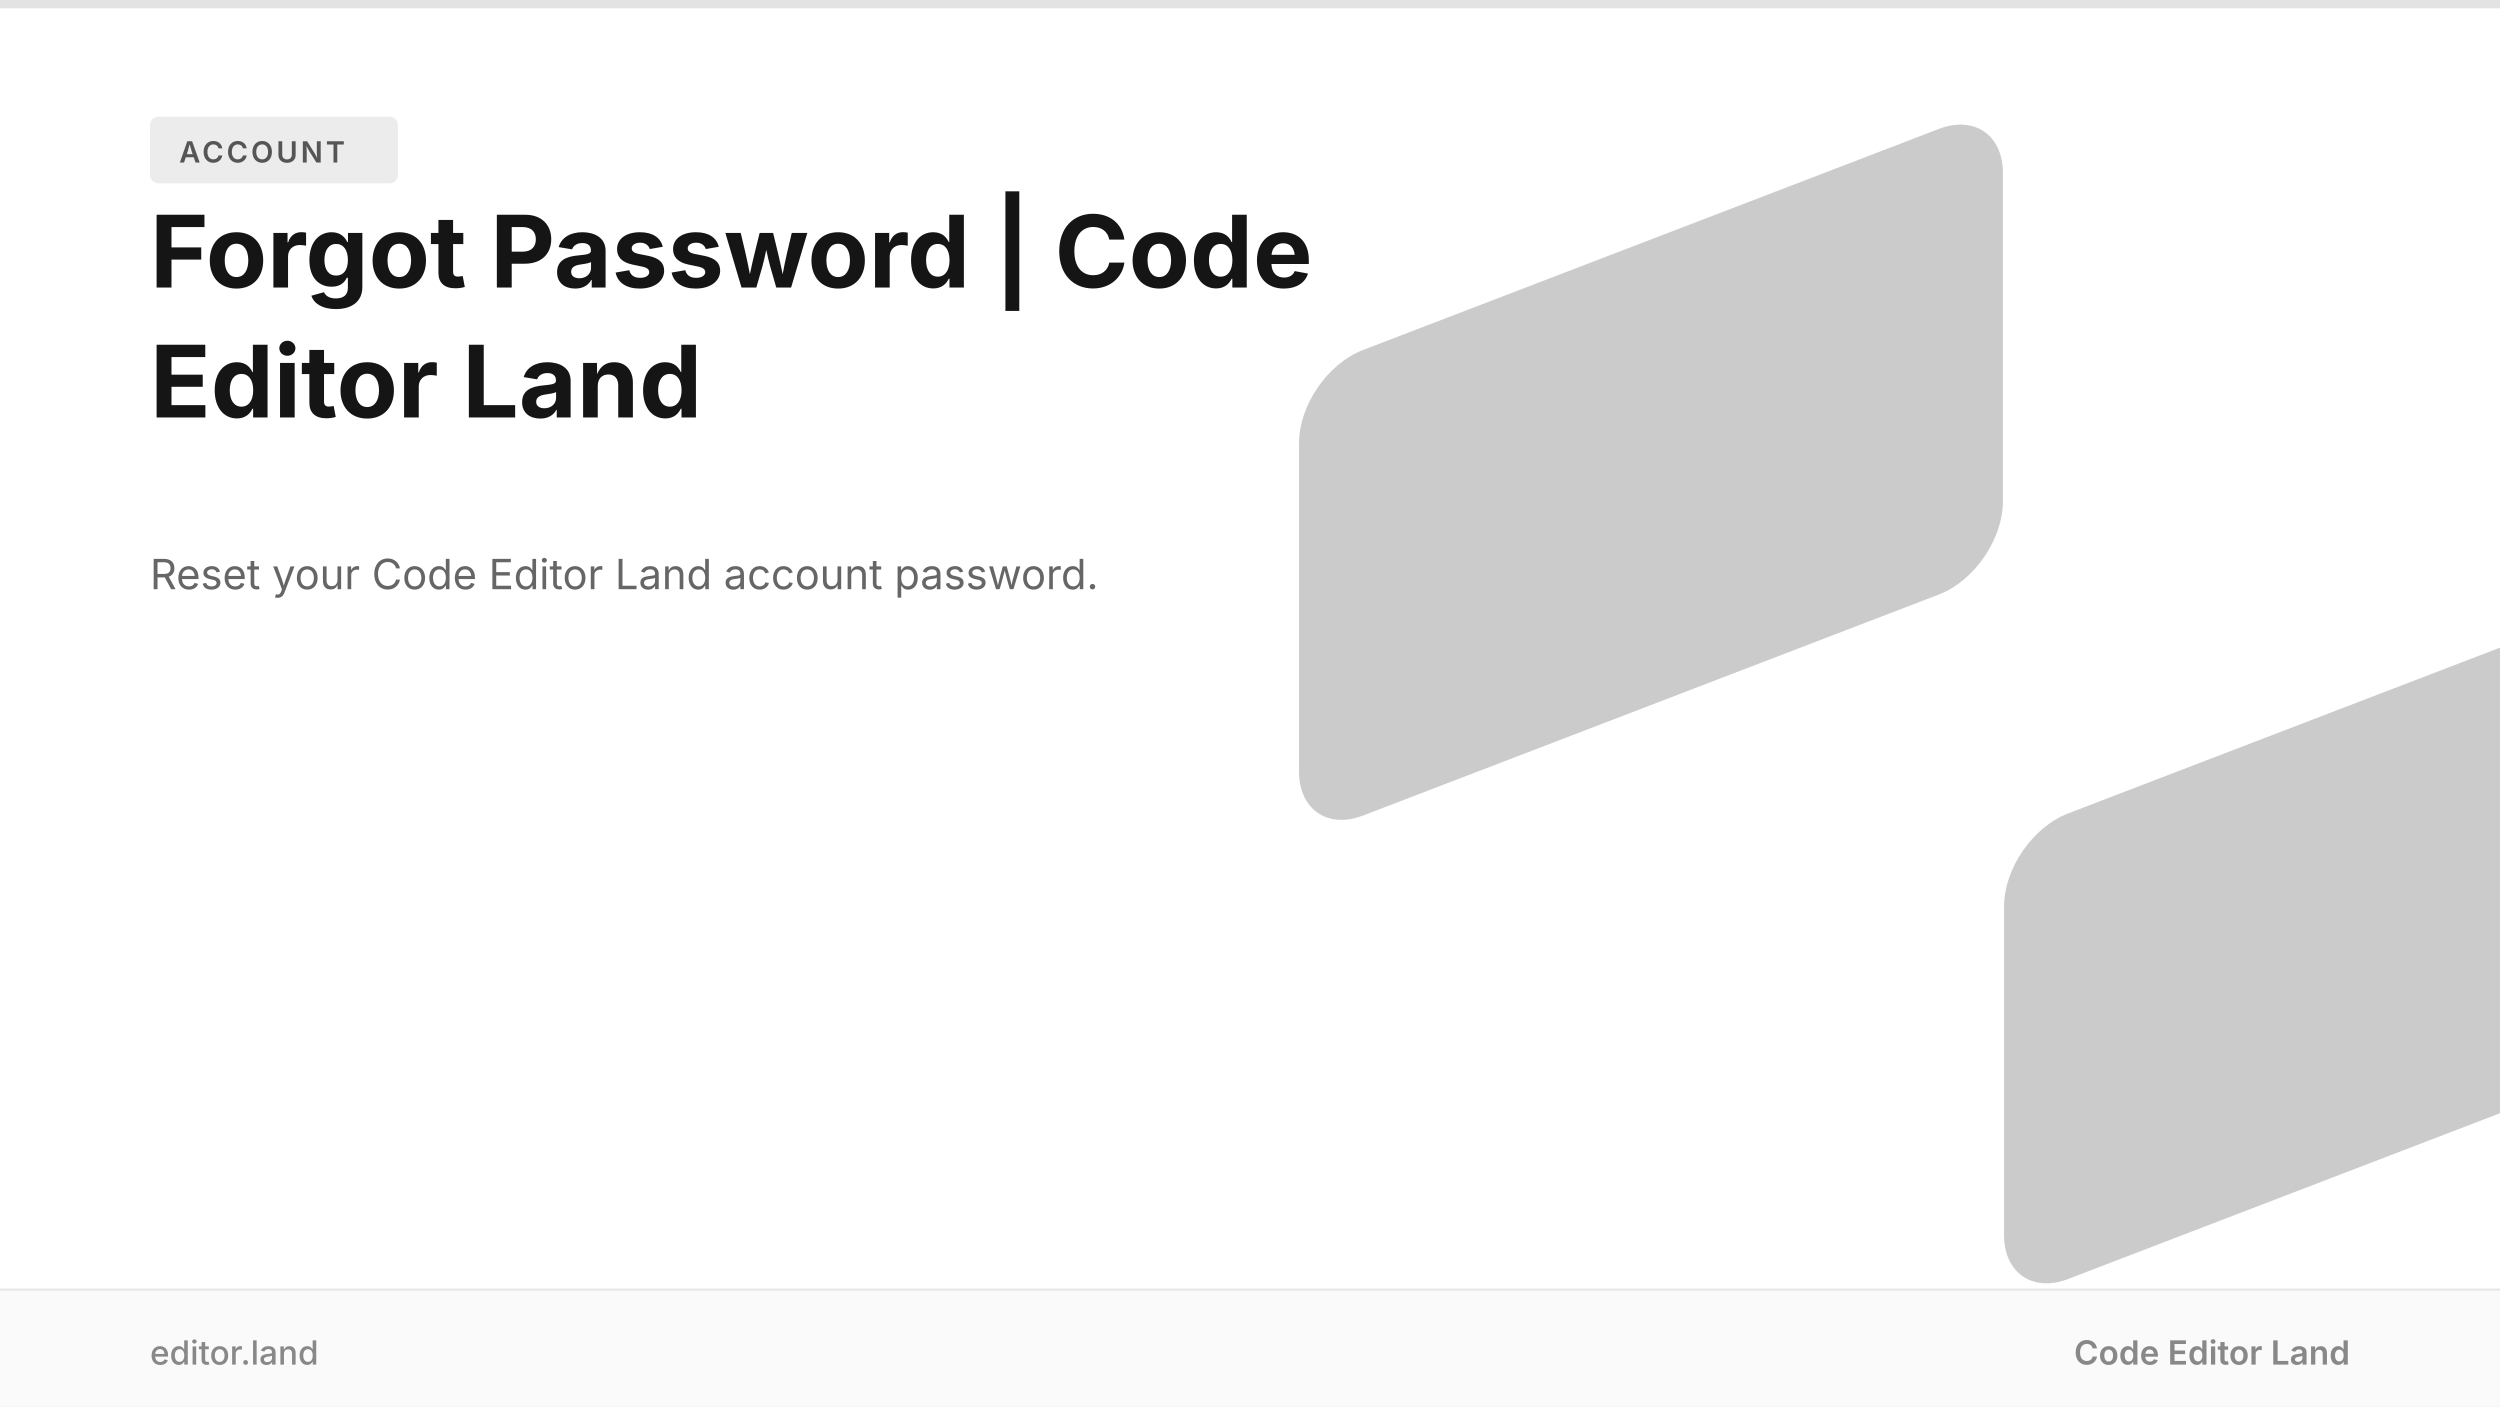
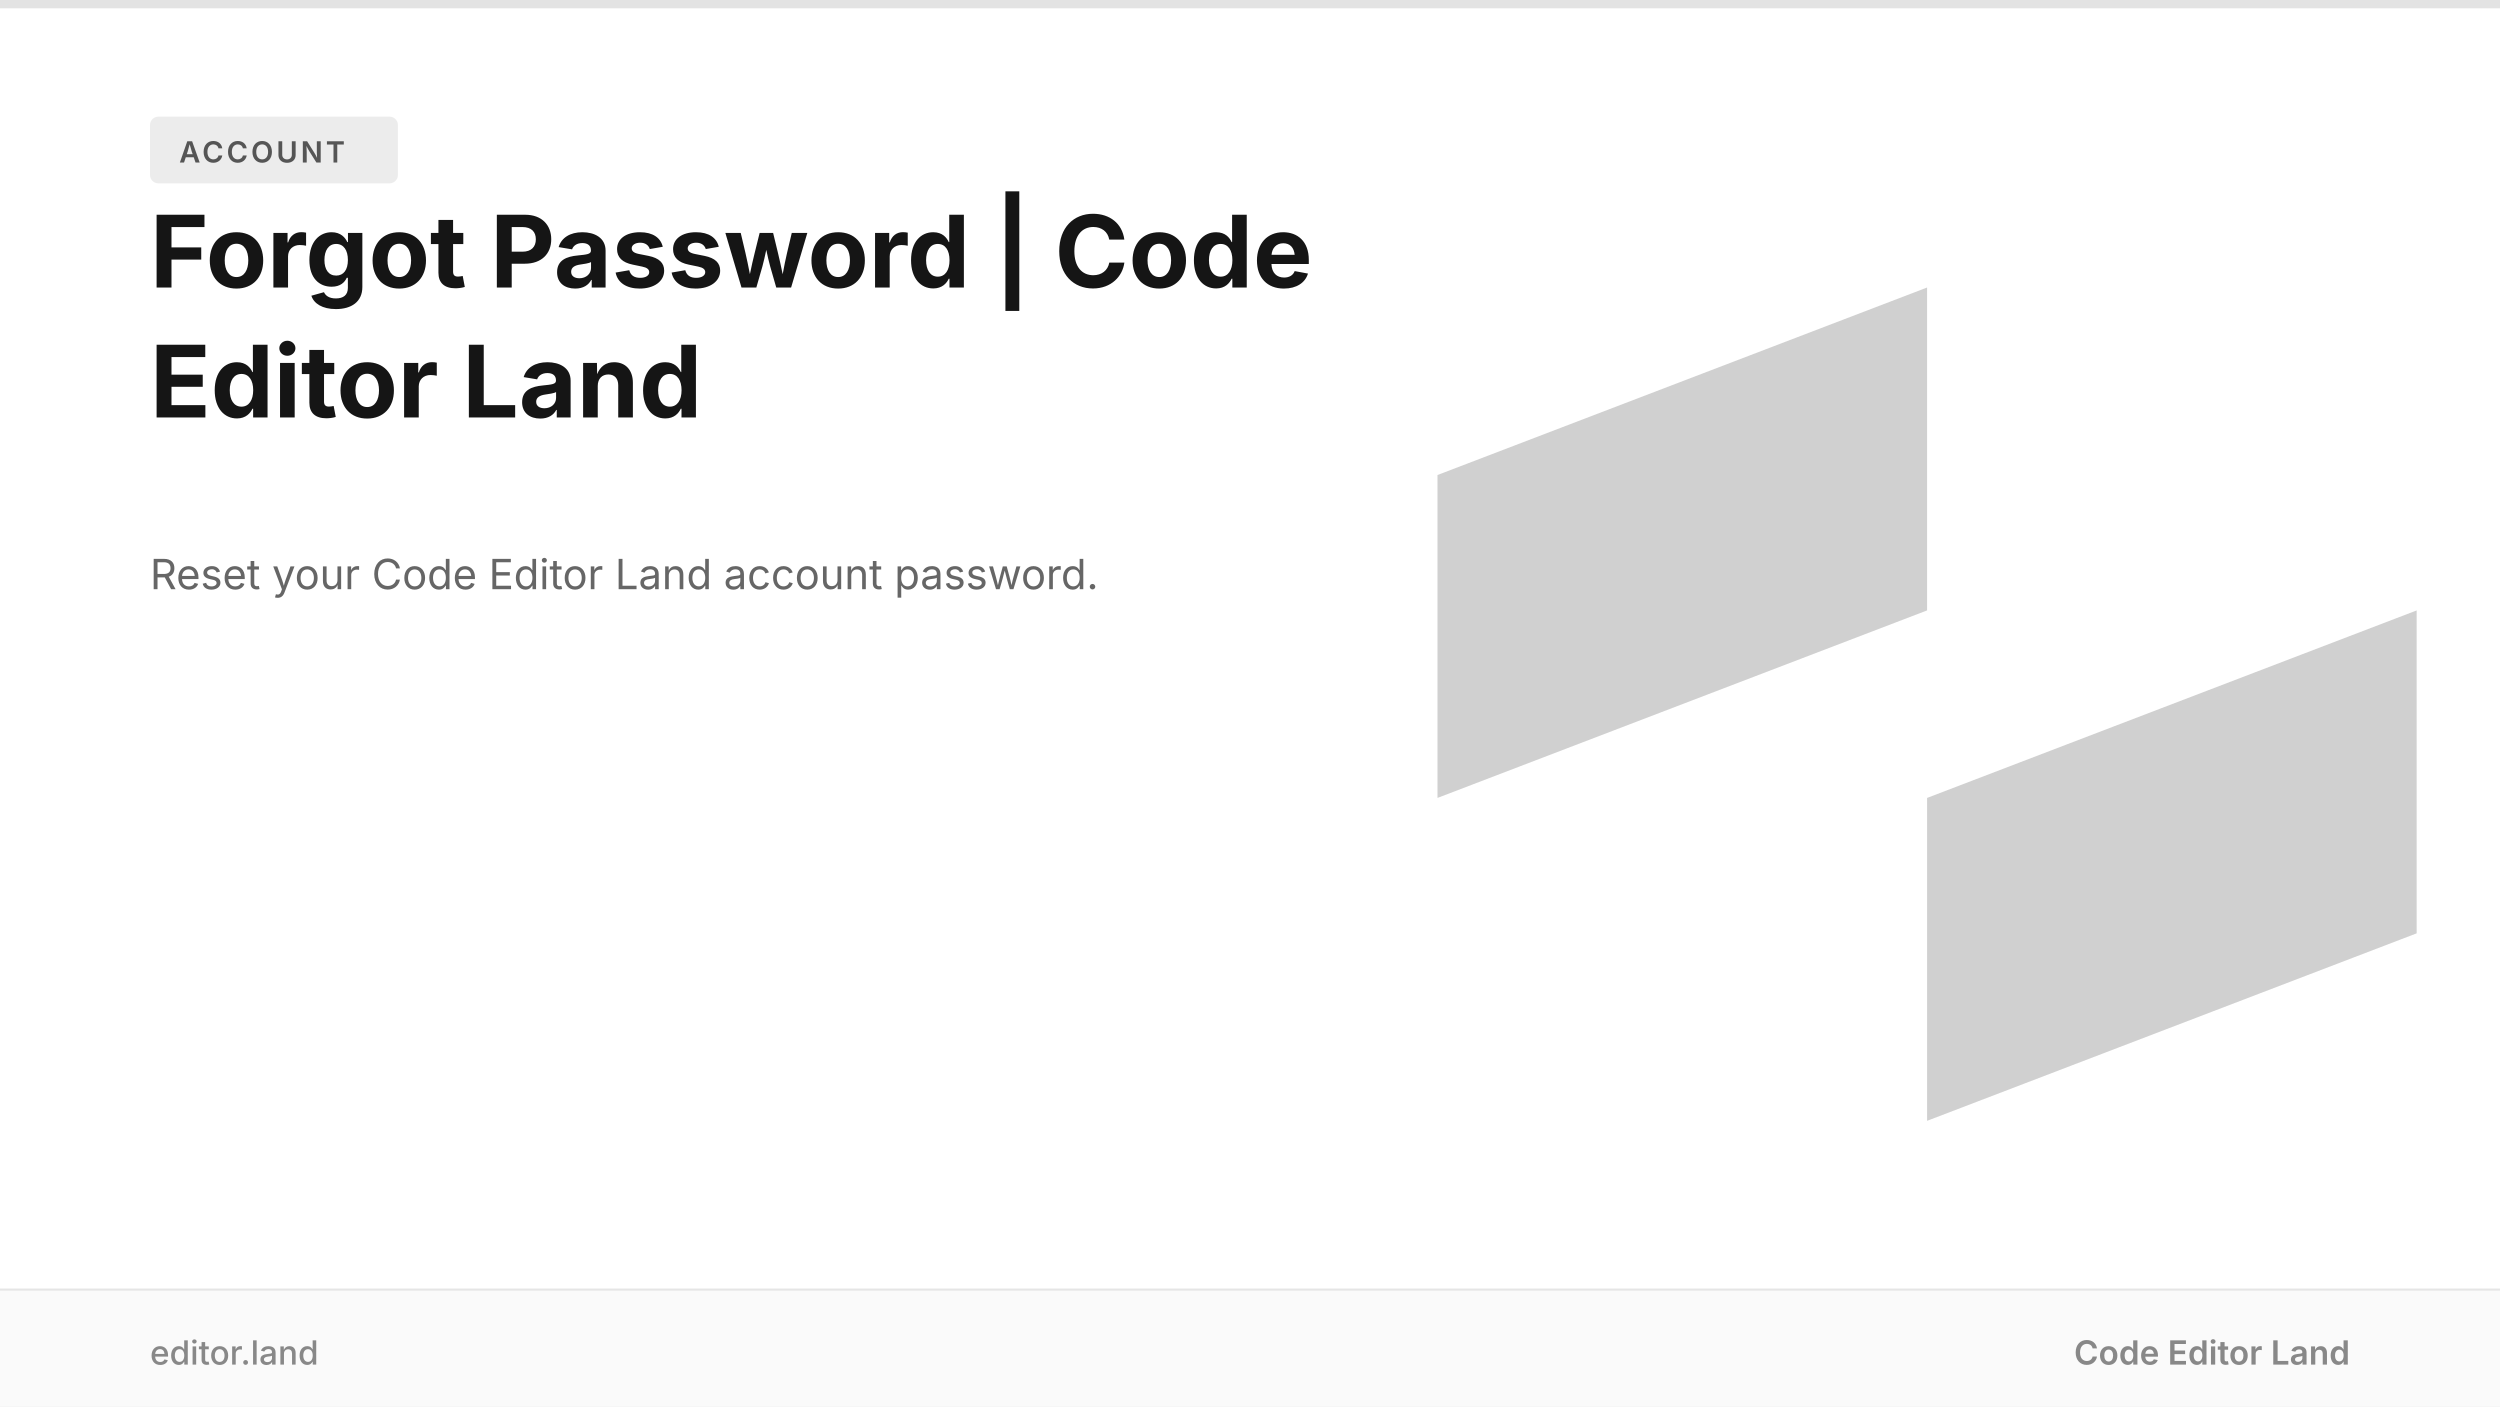
<svg xmlns="http://www.w3.org/2000/svg" width="1200" height="675" viewBox="0 0 1200 675">
  <path fill="#fff" d="M0 0h1200v675H0z" />
  <path fill="#151515" fill-opacity=".12" d="M0 0h1200v4H0z" />
-   <g fill="#151515" fill-opacity=".22" transform="matrix(.36 0 0 .36 623 50)">
-     <rect width="1005.28" height="620.771" rx="91.389" transform="matrix(-.93358 .35837 0 1 940 .24)" />
-     <rect width="1005.28" height="620.771" rx="91.389" transform="matrix(-.93358 .35837 0 1 1880 618.204)" />
-   </g>
+   <path fill="#151515" fill-opacity=".2" d="m925 138-235 90v155l235-90zm235 155-235 90v155l235-90z" />
  <rect width="119" height="32" x="72" y="56" fill="#151515" fill-opacity=".08" rx="4" />
  <text x="86" y="78" fill="#555" font-family="system-ui, -apple-system, 'Segoe UI', sans-serif" font-size="14" font-weight="600" letter-spacing=".1em">ACCOUNT</text>
  <text x="72" y="138" fill="#151515" font-family="system-ui, -apple-system, 'Segoe UI', sans-serif" font-size="48" font-weight="700">Forgot Password | Code</text>
  <text x="72" y="200.4" fill="#151515" font-family="system-ui, -apple-system, 'Segoe UI', sans-serif" font-size="48" font-weight="700">Editor Land</text>
  <text x="72" y="282.8" fill="#666" font-family="system-ui, -apple-system, 'Segoe UI', sans-serif" font-size="20" font-weight="400">Reset your Code Editor Land account password.</text>
  <path fill="#fafafa" d="M0 619h1200v56H0z" />
  <path stroke="#e5e5e5" d="M0 619h1200" />
  <text x="72" y="655" fill="#888" font-family="system-ui, -apple-system, 'Segoe UI', sans-serif" font-size="16" font-weight="500">editor.land</text>
  <text x="1128" y="655" fill="#888" font-family="system-ui, -apple-system, 'Segoe UI', sans-serif" font-size="16" font-weight="600" text-anchor="end">Code Editor Land</text>
</svg>
